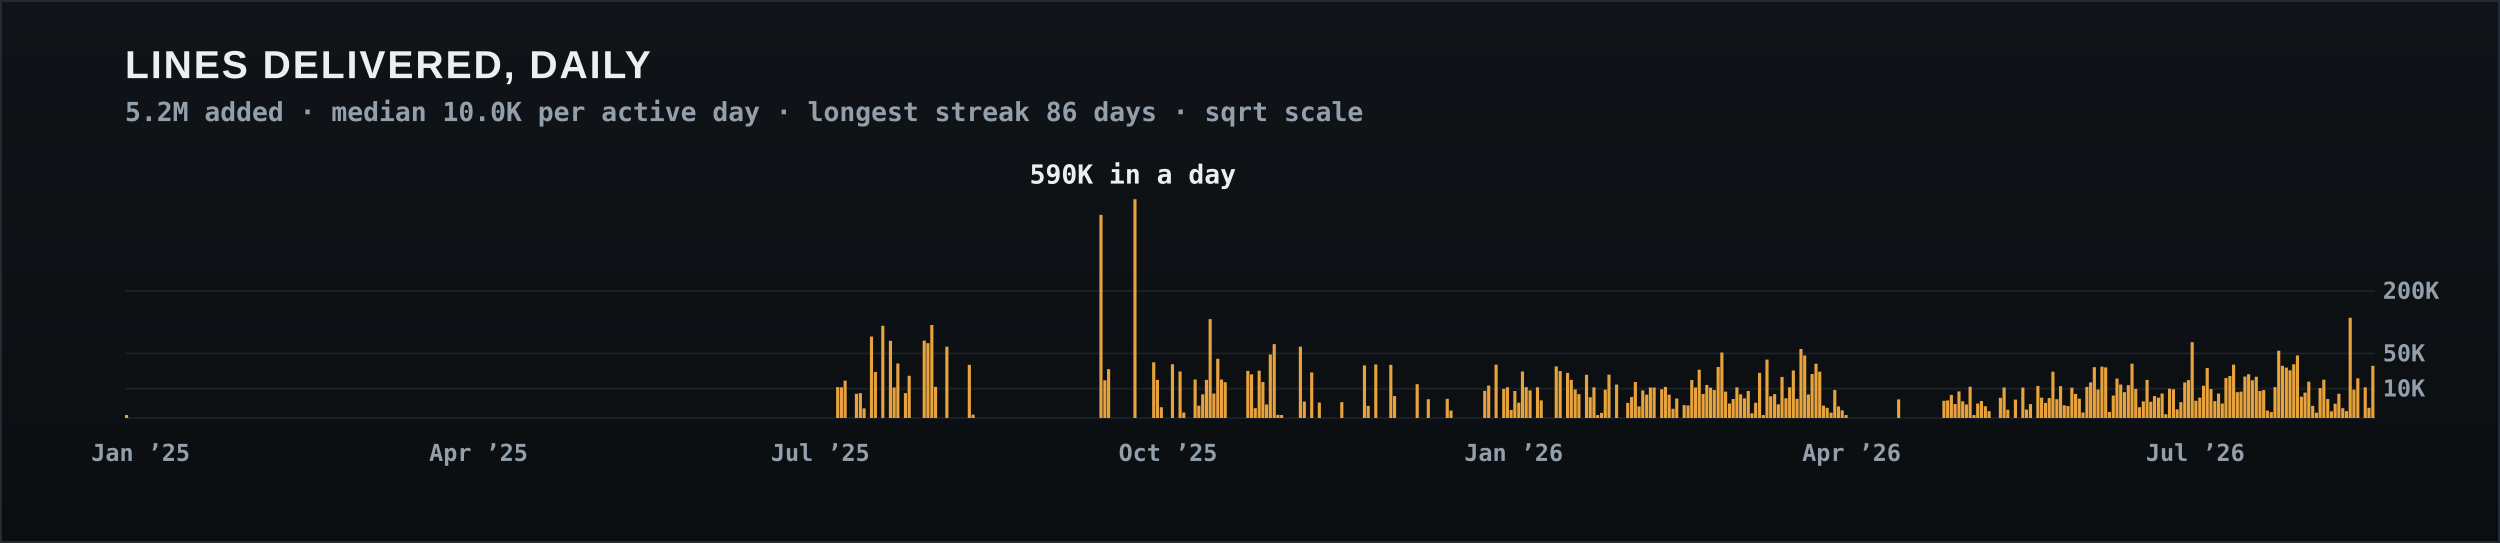
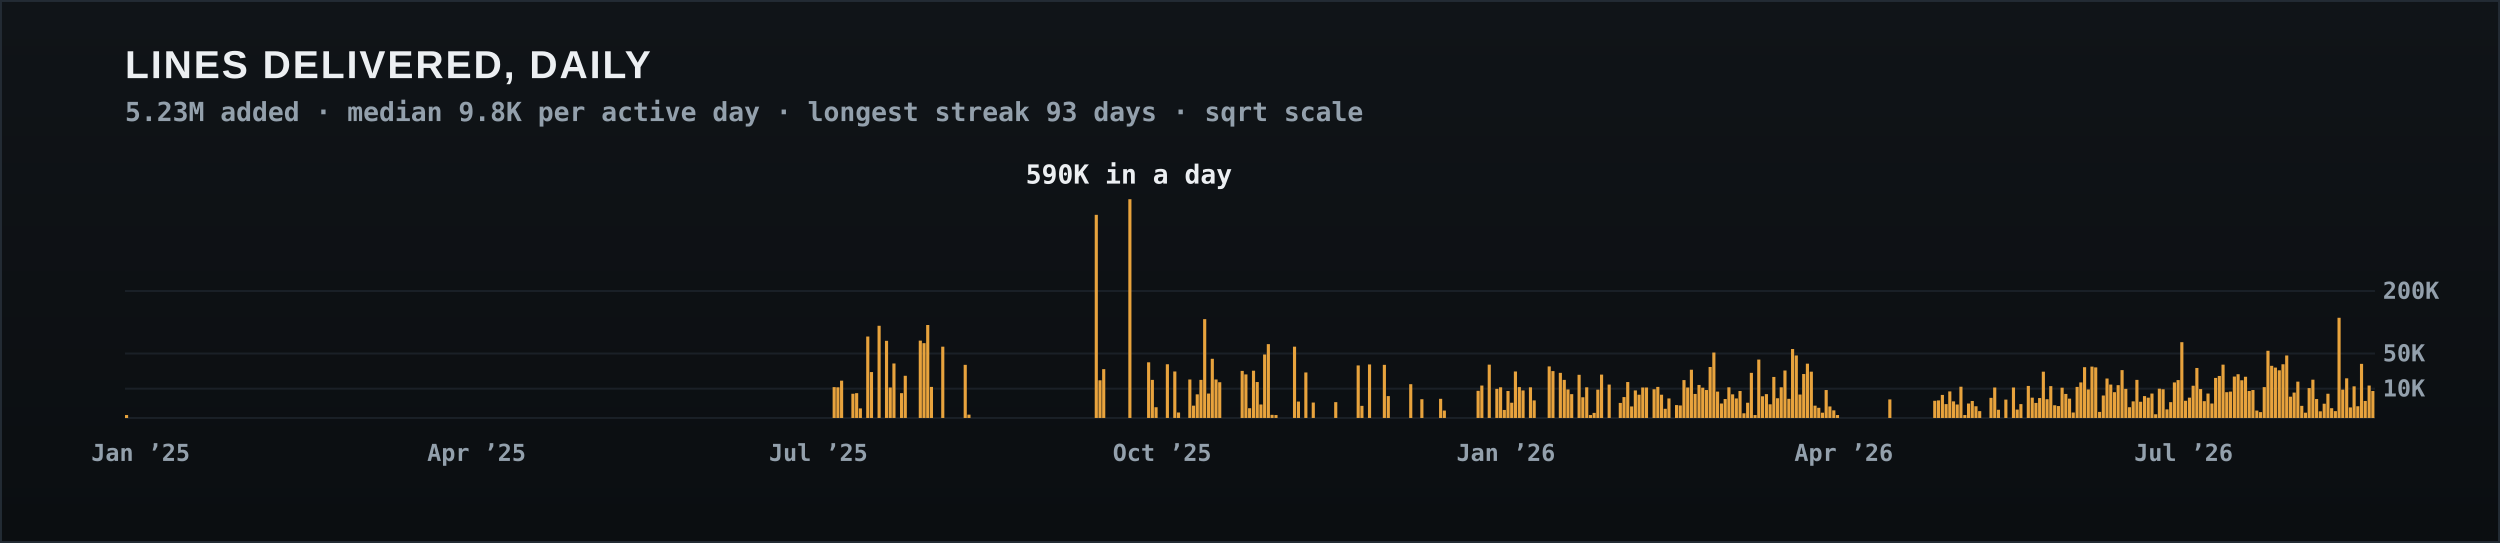
- <svg xmlns="http://www.w3.org/2000/svg" width="1280" height="278" viewBox="0 0 1280 278" role="img" aria-label="Lines of code delivered per day. 5.2 million lines added over 260 recorded active days, median 9,964 lines per active day, longest streak 86 consecutive days.">
+ <svg xmlns="http://www.w3.org/2000/svg" width="1280" height="278" viewBox="0 0 1280 278" role="img" aria-label="Lines of code delivered per day, December 2024 to August 2026: 5.23M lines added, median 9,844 per active day, longest streak 93 consecutive days">
  <defs>
    <linearGradient id="g" x1="0" y1="0" x2="0" y2="1">
      <stop offset="0" stop-color="#101418" />
      <stop offset="1" stop-color="#0b0e11" />
    </linearGradient>
  </defs>
  <rect width="1280" height="278" fill="url(#g)" />
  <rect x="0.5" y="0.5" width="1279" height="277" fill="none" stroke="#232b34" />
  <text x="64" y="40" font-family="Avenir Next, Helvetica Neue, Arial, sans-serif" font-size="20" font-weight="700" letter-spacing="1" fill="#eceff2">LINES DELIVERED, DAILY</text>
-   <text x="64" y="62" font-family="SF Mono, Menlo, Consolas, monospace" font-size="13.5" font-weight="600" fill="#93a0ac">5.2M added · median 10.0K per active day · longest streak 86 days · sqrt scale</text>
+   <text x="64" y="62" font-family="SF Mono, Menlo, Consolas, monospace" font-size="13.5" font-weight="600" fill="#93a0ac">5.23M added · median 9.8K per active day · longest streak 93 days · sqrt scale</text>
  <line x1="64" y1="199" x2="1216" y2="199" stroke="#1a2027" />
  <text x="1220" y="203" font-family="SF Mono, Menlo, Consolas, monospace" font-size="12" font-weight="600" fill="#93a0ac">10K</text>
  <line x1="64" y1="181" x2="1216" y2="181" stroke="#1a2027" />
  <text x="1220" y="185" font-family="SF Mono, Menlo, Consolas, monospace" font-size="12" font-weight="600" fill="#93a0ac">50K</text>
  <line x1="64" y1="149" x2="1216" y2="149" stroke="#1a2027" />
  <text x="1220" y="153" font-family="SF Mono, Menlo, Consolas, monospace" font-size="12" font-weight="600" fill="#93a0ac">200K</text>
  <line x1="64" y1="214" x2="1216" y2="214" stroke="#1a2027" />
  <rect x="64.0" y="212.5" width="1.6" height="1.5" fill="#e8a33d" />
-   <rect x="428.1" y="198.2" width="1.6" height="15.8" fill="#e8a33d" />
-   <rect x="430.0" y="198.3" width="1.6" height="15.7" fill="#e8a33d" />
-   <rect x="431.9" y="194.9" width="1.6" height="19.1" fill="#e8a33d" />
-   <rect x="437.7" y="201.6" width="1.6" height="12.4" fill="#e8a33d" />
-   <rect x="439.7" y="201.3" width="1.6" height="12.7" fill="#e8a33d" />
-   <rect x="441.6" y="209.1" width="1.6" height="4.9" fill="#e8a33d" />
-   <rect x="445.4" y="172.3" width="1.6" height="41.7" fill="#e8a33d" />
-   <rect x="447.4" y="190.5" width="1.6" height="23.5" fill="#e8a33d" />
-   <rect x="451.2" y="166.8" width="1.6" height="47.2" fill="#e8a33d" />
-   <rect x="455.1" y="174.5" width="1.6" height="39.5" fill="#e8a33d" />
-   <rect x="457.0" y="198.4" width="1.6" height="15.6" fill="#e8a33d" />
-   <rect x="458.9" y="186.1" width="1.6" height="27.9" fill="#e8a33d" />
-   <rect x="462.8" y="201.3" width="1.6" height="12.7" fill="#e8a33d" />
-   <rect x="464.7" y="192.4" width="1.6" height="21.6" fill="#e8a33d" />
-   <rect x="472.4" y="174.4" width="1.6" height="39.6" fill="#e8a33d" />
-   <rect x="474.3" y="175.7" width="1.6" height="38.3" fill="#e8a33d" />
-   <rect x="476.3" y="166.4" width="1.6" height="47.6" fill="#e8a33d" />
-   <rect x="478.2" y="198.1" width="1.6" height="15.9" fill="#e8a33d" />
-   <rect x="484.0" y="177.5" width="1.6" height="36.5" fill="#e8a33d" />
-   <rect x="495.5" y="186.8" width="1.6" height="27.2" fill="#e8a33d" />
-   <rect x="497.4" y="212.3" width="1.6" height="1.7" fill="#e8a33d" />
-   <rect x="562.9" y="110.0" width="1.6" height="104.0" fill="#e8a33d" />
-   <rect x="564.9" y="194.7" width="1.6" height="19.3" fill="#e8a33d" />
-   <rect x="566.8" y="189.0" width="1.6" height="25.0" fill="#e8a33d" />
-   <rect x="580.3" y="102.0" width="1.6" height="112.0" fill="#e8a33d" />
-   <rect x="589.9" y="185.5" width="1.6" height="28.5" fill="#e8a33d" />
-   <rect x="591.8" y="194.5" width="1.6" height="19.5" fill="#e8a33d" />
-   <rect x="593.8" y="208.5" width="1.6" height="5.5" fill="#e8a33d" />
-   <rect x="599.5" y="186.5" width="1.6" height="27.5" fill="#e8a33d" />
-   <rect x="603.4" y="190.2" width="1.6" height="23.8" fill="#e8a33d" />
-   <rect x="605.3" y="211.2" width="1.6" height="2.8" fill="#e8a33d" />
-   <rect x="611.1" y="194.3" width="1.6" height="19.7" fill="#e8a33d" />
-   <rect x="613.0" y="207.7" width="1.6" height="6.3" fill="#e8a33d" />
-   <rect x="615.0" y="201.9" width="1.6" height="12.1" fill="#e8a33d" />
-   <rect x="616.9" y="194.5" width="1.6" height="19.5" fill="#e8a33d" />
-   <rect x="618.8" y="163.4" width="1.6" height="50.6" fill="#e8a33d" />
-   <rect x="620.7" y="201.5" width="1.6" height="12.5" fill="#e8a33d" />
-   <rect x="622.7" y="183.7" width="1.6" height="30.3" fill="#e8a33d" />
-   <rect x="624.6" y="194.3" width="1.6" height="19.7" fill="#e8a33d" />
-   <rect x="626.5" y="195.7" width="1.6" height="18.3" fill="#e8a33d" />
-   <rect x="638.1" y="189.9" width="1.6" height="24.1" fill="#e8a33d" />
-   <rect x="640.0" y="191.7" width="1.6" height="22.3" fill="#e8a33d" />
-   <rect x="641.9" y="209.0" width="1.6" height="5.0" fill="#e8a33d" />
-   <rect x="643.9" y="189.8" width="1.6" height="24.2" fill="#e8a33d" />
-   <rect x="645.8" y="195.6" width="1.6" height="18.4" fill="#e8a33d" />
-   <rect x="647.7" y="207.1" width="1.6" height="6.9" fill="#e8a33d" />
-   <rect x="649.6" y="181.5" width="1.6" height="32.5" fill="#e8a33d" />
-   <rect x="651.6" y="176.2" width="1.6" height="37.8" fill="#e8a33d" />
-   <rect x="653.5" y="212.4" width="1.6" height="1.6" fill="#e8a33d" />
-   <rect x="655.4" y="212.5" width="1.6" height="1.5" fill="#e8a33d" />
-   <rect x="665.0" y="177.5" width="1.6" height="36.5" fill="#e8a33d" />
-   <rect x="667.0" y="205.6" width="1.6" height="8.4" fill="#e8a33d" />
-   <rect x="670.8" y="190.7" width="1.6" height="23.3" fill="#e8a33d" />
-   <rect x="674.7" y="206.1" width="1.6" height="7.9" fill="#e8a33d" />
-   <rect x="686.2" y="205.9" width="1.6" height="8.1" fill="#e8a33d" />
-   <rect x="697.8" y="187.1" width="1.6" height="26.9" fill="#e8a33d" />
-   <rect x="699.7" y="207.8" width="1.6" height="6.2" fill="#e8a33d" />
-   <rect x="703.6" y="186.6" width="1.6" height="27.4" fill="#e8a33d" />
-   <rect x="711.3" y="186.8" width="1.6" height="27.2" fill="#e8a33d" />
-   <rect x="713.2" y="202.8" width="1.6" height="11.2" fill="#e8a33d" />
-   <rect x="724.8" y="196.7" width="1.6" height="17.3" fill="#e8a33d" />
-   <rect x="730.5" y="204.4" width="1.6" height="9.6" fill="#e8a33d" />
-   <rect x="740.2" y="204.2" width="1.6" height="9.8" fill="#e8a33d" />
-   <rect x="742.1" y="210.2" width="1.6" height="3.8" fill="#e8a33d" />
-   <rect x="759.4" y="200.1" width="1.6" height="13.9" fill="#e8a33d" />
-   <rect x="761.4" y="197.4" width="1.6" height="16.6" fill="#e8a33d" />
-   <rect x="765.2" y="186.7" width="1.6" height="27.3" fill="#e8a33d" />
-   <rect x="769.1" y="199.1" width="1.6" height="14.9" fill="#e8a33d" />
-   <rect x="771.0" y="198.3" width="1.6" height="15.7" fill="#e8a33d" />
-   <rect x="772.9" y="209.9" width="1.6" height="4.1" fill="#e8a33d" />
-   <rect x="774.8" y="200.2" width="1.6" height="13.8" fill="#e8a33d" />
-   <rect x="776.8" y="206.2" width="1.6" height="7.8" fill="#e8a33d" />
-   <rect x="778.7" y="190.2" width="1.6" height="23.8" fill="#e8a33d" />
-   <rect x="780.6" y="198.2" width="1.6" height="15.8" fill="#e8a33d" />
-   <rect x="782.6" y="199.9" width="1.6" height="14.1" fill="#e8a33d" />
-   <rect x="786.4" y="198.3" width="1.6" height="15.7" fill="#e8a33d" />
-   <rect x="788.3" y="205.0" width="1.6" height="9.0" fill="#e8a33d" />
-   <rect x="796.0" y="187.6" width="1.6" height="26.4" fill="#e8a33d" />
-   <rect x="798.0" y="190.0" width="1.6" height="24.0" fill="#e8a33d" />
-   <rect x="801.8" y="190.9" width="1.6" height="23.1" fill="#e8a33d" />
-   <rect x="803.7" y="194.5" width="1.6" height="19.5" fill="#e8a33d" />
-   <rect x="805.7" y="199.4" width="1.6" height="14.6" fill="#e8a33d" />
-   <rect x="807.6" y="201.8" width="1.6" height="12.2" fill="#e8a33d" />
-   <rect x="811.5" y="191.9" width="1.6" height="22.1" fill="#e8a33d" />
-   <rect x="813.4" y="203.4" width="1.6" height="10.6" fill="#e8a33d" />
-   <rect x="815.3" y="198.3" width="1.6" height="15.7" fill="#e8a33d" />
-   <rect x="817.2" y="212.5" width="1.6" height="1.5" fill="#e8a33d" />
-   <rect x="819.2" y="211.4" width="1.6" height="2.6" fill="#e8a33d" />
-   <rect x="821.1" y="199.5" width="1.6" height="14.5" fill="#e8a33d" />
-   <rect x="823.0" y="191.8" width="1.6" height="22.2" fill="#e8a33d" />
-   <rect x="826.9" y="196.9" width="1.6" height="17.1" fill="#e8a33d" />
-   <rect x="832.6" y="206.3" width="1.6" height="7.7" fill="#e8a33d" />
-   <rect x="834.6" y="203.3" width="1.6" height="10.7" fill="#e8a33d" />
-   <rect x="836.5" y="195.6" width="1.6" height="18.4" fill="#e8a33d" />
-   <rect x="838.4" y="208.1" width="1.6" height="5.9" fill="#e8a33d" />
-   <rect x="840.3" y="199.9" width="1.6" height="14.1" fill="#e8a33d" />
-   <rect x="842.3" y="202.1" width="1.6" height="11.9" fill="#e8a33d" />
-   <rect x="844.2" y="198.4" width="1.6" height="15.6" fill="#e8a33d" />
-   <rect x="846.1" y="198.4" width="1.6" height="15.6" fill="#e8a33d" />
-   <rect x="850.0" y="199.3" width="1.6" height="14.7" fill="#e8a33d" />
-   <rect x="851.9" y="198.1" width="1.6" height="15.9" fill="#e8a33d" />
-   <rect x="853.8" y="202.1" width="1.6" height="11.9" fill="#e8a33d" />
-   <rect x="855.8" y="209.3" width="1.6" height="4.7" fill="#e8a33d" />
-   <rect x="857.7" y="204.0" width="1.6" height="10.0" fill="#e8a33d" />
-   <rect x="861.5" y="207.4" width="1.6" height="6.6" fill="#e8a33d" />
-   <rect x="863.5" y="207.6" width="1.6" height="6.4" fill="#e8a33d" />
-   <rect x="865.4" y="194.6" width="1.6" height="19.4" fill="#e8a33d" />
-   <rect x="867.3" y="198.4" width="1.6" height="15.6" fill="#e8a33d" />
-   <rect x="869.2" y="189.3" width="1.6" height="24.7" fill="#e8a33d" />
-   <rect x="871.2" y="201.7" width="1.6" height="12.3" fill="#e8a33d" />
-   <rect x="873.1" y="197.1" width="1.6" height="16.9" fill="#e8a33d" />
-   <rect x="875.0" y="198.5" width="1.6" height="15.5" fill="#e8a33d" />
-   <rect x="876.9" y="199.7" width="1.6" height="14.3" fill="#e8a33d" />
-   <rect x="878.9" y="187.9" width="1.6" height="26.1" fill="#e8a33d" />
-   <rect x="880.8" y="180.5" width="1.6" height="33.5" fill="#e8a33d" />
-   <rect x="882.7" y="200.5" width="1.6" height="13.5" fill="#e8a33d" />
-   <rect x="884.7" y="206.6" width="1.6" height="7.4" fill="#e8a33d" />
-   <rect x="886.6" y="204.3" width="1.6" height="9.7" fill="#e8a33d" />
-   <rect x="888.5" y="198.3" width="1.6" height="15.7" fill="#e8a33d" />
-   <rect x="890.4" y="201.9" width="1.6" height="12.1" fill="#e8a33d" />
-   <rect x="892.4" y="204.0" width="1.6" height="10.0" fill="#e8a33d" />
-   <rect x="894.3" y="200.2" width="1.6" height="13.8" fill="#e8a33d" />
-   <rect x="896.2" y="211.6" width="1.6" height="2.4" fill="#e8a33d" />
-   <rect x="898.1" y="206.2" width="1.6" height="7.8" fill="#e8a33d" />
-   <rect x="900.1" y="190.9" width="1.6" height="23.1" fill="#e8a33d" />
-   <rect x="902.0" y="212.5" width="1.6" height="1.5" fill="#e8a33d" />
-   <rect x="903.9" y="184.1" width="1.6" height="29.9" fill="#e8a33d" />
-   <rect x="905.8" y="202.9" width="1.6" height="11.1" fill="#e8a33d" />
-   <rect x="907.8" y="201.8" width="1.6" height="12.2" fill="#e8a33d" />
-   <rect x="909.7" y="207.0" width="1.6" height="7.0" fill="#e8a33d" />
-   <rect x="911.6" y="193.0" width="1.6" height="21.0" fill="#e8a33d" />
-   <rect x="913.6" y="203.9" width="1.6" height="10.1" fill="#e8a33d" />
-   <rect x="915.5" y="198.3" width="1.6" height="15.7" fill="#e8a33d" />
-   <rect x="917.4" y="189.7" width="1.6" height="24.3" fill="#e8a33d" />
-   <rect x="919.3" y="204.2" width="1.6" height="9.8" fill="#e8a33d" />
-   <rect x="921.3" y="178.7" width="1.6" height="35.3" fill="#e8a33d" />
-   <rect x="923.2" y="182.0" width="1.6" height="32.0" fill="#e8a33d" />
-   <rect x="925.1" y="202.0" width="1.6" height="12.0" fill="#e8a33d" />
-   <rect x="927.0" y="191.5" width="1.6" height="22.5" fill="#e8a33d" />
-   <rect x="929.0" y="186.2" width="1.6" height="27.8" fill="#e8a33d" />
-   <rect x="930.9" y="190.3" width="1.6" height="23.7" fill="#e8a33d" />
-   <rect x="932.8" y="207.7" width="1.6" height="6.3" fill="#e8a33d" />
-   <rect x="934.7" y="208.8" width="1.6" height="5.2" fill="#e8a33d" />
-   <rect x="936.7" y="211.3" width="1.6" height="2.7" fill="#e8a33d" />
-   <rect x="938.6" y="199.7" width="1.6" height="14.3" fill="#e8a33d" />
-   <rect x="940.5" y="208.1" width="1.6" height="5.9" fill="#e8a33d" />
-   <rect x="942.4" y="210.1" width="1.6" height="3.9" fill="#e8a33d" />
-   <rect x="944.4" y="212.5" width="1.6" height="1.5" fill="#e8a33d" />
-   <rect x="971.3" y="204.5" width="1.6" height="9.5" fill="#e8a33d" />
-   <rect x="994.5" y="205.2" width="1.6" height="8.8" fill="#e8a33d" />
-   <rect x="996.4" y="205.0" width="1.6" height="9.0" fill="#e8a33d" />
-   <rect x="998.3" y="202.2" width="1.6" height="11.8" fill="#e8a33d" />
-   <rect x="1000.2" y="206.9" width="1.6" height="7.1" fill="#e8a33d" />
-   <rect x="1002.2" y="200.4" width="1.6" height="13.6" fill="#e8a33d" />
-   <rect x="1004.1" y="205.5" width="1.6" height="8.5" fill="#e8a33d" />
-   <rect x="1006.0" y="207.1" width="1.6" height="6.9" fill="#e8a33d" />
-   <rect x="1007.9" y="198.0" width="1.6" height="16.0" fill="#e8a33d" />
-   <rect x="1009.9" y="212.5" width="1.6" height="1.5" fill="#e8a33d" />
-   <rect x="1011.8" y="206.6" width="1.6" height="7.4" fill="#e8a33d" />
-   <rect x="1013.7" y="205.3" width="1.6" height="8.7" fill="#e8a33d" />
-   <rect x="1015.7" y="208.0" width="1.6" height="6.0" fill="#e8a33d" />
-   <rect x="1017.6" y="210.5" width="1.6" height="3.5" fill="#e8a33d" />
-   <rect x="1023.4" y="203.7" width="1.6" height="10.3" fill="#e8a33d" />
-   <rect x="1025.3" y="198.4" width="1.6" height="15.6" fill="#e8a33d" />
-   <rect x="1027.2" y="209.8" width="1.6" height="4.2" fill="#e8a33d" />
-   <rect x="1031.1" y="204.6" width="1.6" height="9.4" fill="#e8a33d" />
-   <rect x="1034.9" y="198.4" width="1.6" height="15.6" fill="#e8a33d" />
-   <rect x="1036.8" y="209.7" width="1.6" height="4.3" fill="#e8a33d" />
-   <rect x="1038.8" y="206.9" width="1.6" height="7.1" fill="#e8a33d" />
-   <rect x="1042.6" y="197.6" width="1.6" height="16.4" fill="#e8a33d" />
-   <rect x="1044.5" y="203.6" width="1.6" height="10.4" fill="#e8a33d" />
-   <rect x="1046.5" y="206.3" width="1.6" height="7.7" fill="#e8a33d" />
-   <rect x="1048.4" y="203.8" width="1.6" height="10.2" fill="#e8a33d" />
-   <rect x="1050.3" y="190.3" width="1.6" height="23.7" fill="#e8a33d" />
-   <rect x="1052.3" y="204.4" width="1.6" height="9.6" fill="#e8a33d" />
-   <rect x="1054.2" y="197.7" width="1.6" height="16.3" fill="#e8a33d" />
-   <rect x="1056.1" y="207.5" width="1.6" height="6.5" fill="#e8a33d" />
-   <rect x="1058.0" y="207.9" width="1.6" height="6.1" fill="#e8a33d" />
-   <rect x="1060.0" y="198.5" width="1.6" height="15.5" fill="#e8a33d" />
-   <rect x="1061.9" y="201.7" width="1.6" height="12.3" fill="#e8a33d" />
-   <rect x="1063.8" y="204.1" width="1.6" height="9.9" fill="#e8a33d" />
-   <rect x="1065.7" y="211.2" width="1.6" height="2.8" fill="#e8a33d" />
-   <rect x="1067.7" y="198.1" width="1.6" height="15.9" fill="#e8a33d" />
-   <rect x="1069.6" y="195.8" width="1.6" height="18.2" fill="#e8a33d" />
-   <rect x="1071.5" y="188.0" width="1.6" height="26.0" fill="#e8a33d" />
-   <rect x="1073.4" y="199.4" width="1.6" height="14.6" fill="#e8a33d" />
-   <rect x="1075.4" y="187.7" width="1.6" height="26.3" fill="#e8a33d" />
-   <rect x="1077.3" y="188.1" width="1.6" height="25.9" fill="#e8a33d" />
-   <rect x="1079.2" y="210.9" width="1.6" height="3.1" fill="#e8a33d" />
-   <rect x="1081.2" y="202.5" width="1.6" height="11.5" fill="#e8a33d" />
-   <rect x="1083.1" y="193.8" width="1.6" height="20.2" fill="#e8a33d" />
-   <rect x="1085.0" y="196.9" width="1.6" height="17.1" fill="#e8a33d" />
-   <rect x="1086.9" y="200.8" width="1.6" height="13.2" fill="#e8a33d" />
-   <rect x="1088.9" y="197.2" width="1.6" height="16.8" fill="#e8a33d" />
-   <rect x="1090.8" y="186.2" width="1.6" height="27.8" fill="#e8a33d" />
-   <rect x="1092.7" y="199.1" width="1.6" height="14.9" fill="#e8a33d" />
-   <rect x="1094.6" y="208.5" width="1.6" height="5.5" fill="#e8a33d" />
-   <rect x="1096.6" y="205.5" width="1.6" height="8.5" fill="#e8a33d" />
-   <rect x="1098.5" y="194.5" width="1.6" height="19.5" fill="#e8a33d" />
-   <rect x="1100.4" y="205.7" width="1.6" height="8.3" fill="#e8a33d" />
-   <rect x="1102.3" y="202.8" width="1.6" height="11.2" fill="#e8a33d" />
-   <rect x="1104.3" y="203.6" width="1.6" height="10.4" fill="#e8a33d" />
-   <rect x="1106.2" y="201.5" width="1.6" height="12.5" fill="#e8a33d" />
-   <rect x="1108.1" y="212.1" width="1.6" height="1.9" fill="#e8a33d" />
-   <rect x="1110.0" y="199.0" width="1.6" height="15.0" fill="#e8a33d" />
-   <rect x="1112.0" y="199.3" width="1.6" height="14.7" fill="#e8a33d" />
-   <rect x="1113.9" y="209.6" width="1.6" height="4.4" fill="#e8a33d" />
-   <rect x="1115.8" y="205.9" width="1.6" height="8.1" fill="#e8a33d" />
-   <rect x="1117.8" y="195.8" width="1.6" height="18.2" fill="#e8a33d" />
-   <rect x="1119.7" y="194.6" width="1.6" height="19.4" fill="#e8a33d" />
-   <rect x="1121.6" y="175.2" width="1.6" height="38.8" fill="#e8a33d" />
-   <rect x="1123.5" y="205.2" width="1.6" height="8.8" fill="#e8a33d" />
-   <rect x="1125.5" y="203.6" width="1.6" height="10.4" fill="#e8a33d" />
-   <rect x="1127.4" y="197.5" width="1.6" height="16.5" fill="#e8a33d" />
-   <rect x="1129.3" y="188.4" width="1.6" height="25.6" fill="#e8a33d" />
-   <rect x="1131.2" y="199.2" width="1.6" height="14.8" fill="#e8a33d" />
-   <rect x="1133.2" y="205.4" width="1.6" height="8.6" fill="#e8a33d" />
-   <rect x="1135.1" y="201.5" width="1.6" height="12.5" fill="#e8a33d" />
-   <rect x="1137.0" y="206.6" width="1.6" height="7.4" fill="#e8a33d" />
-   <rect x="1138.9" y="193.5" width="1.6" height="20.5" fill="#e8a33d" />
-   <rect x="1140.9" y="192.5" width="1.6" height="21.5" fill="#e8a33d" />
-   <rect x="1142.8" y="186.7" width="1.6" height="27.3" fill="#e8a33d" />
-   <rect x="1144.7" y="200.8" width="1.6" height="13.2" fill="#e8a33d" />
-   <rect x="1146.6" y="200.5" width="1.6" height="13.5" fill="#e8a33d" />
-   <rect x="1148.6" y="192.8" width="1.6" height="21.2" fill="#e8a33d" />
-   <rect x="1150.5" y="191.6" width="1.6" height="22.4" fill="#e8a33d" />
-   <rect x="1152.4" y="194.7" width="1.6" height="19.3" fill="#e8a33d" />
-   <rect x="1154.4" y="192.9" width="1.6" height="21.1" fill="#e8a33d" />
-   <rect x="1156.3" y="200.2" width="1.6" height="13.8" fill="#e8a33d" />
-   <rect x="1158.2" y="199.7" width="1.6" height="14.3" fill="#e8a33d" />
-   <rect x="1160.1" y="210.2" width="1.6" height="3.8" fill="#e8a33d" />
-   <rect x="1162.1" y="211.0" width="1.6" height="3.0" fill="#e8a33d" />
-   <rect x="1164.0" y="198.2" width="1.6" height="15.8" fill="#e8a33d" />
-   <rect x="1165.9" y="179.6" width="1.6" height="34.4" fill="#e8a33d" />
-   <rect x="1167.8" y="187.3" width="1.6" height="26.7" fill="#e8a33d" />
-   <rect x="1169.8" y="188.2" width="1.6" height="25.8" fill="#e8a33d" />
-   <rect x="1171.7" y="189.6" width="1.6" height="24.4" fill="#e8a33d" />
-   <rect x="1173.6" y="186.5" width="1.6" height="27.5" fill="#e8a33d" />
-   <rect x="1175.5" y="182.0" width="1.6" height="32.0" fill="#e8a33d" />
-   <rect x="1177.5" y="203.1" width="1.6" height="10.9" fill="#e8a33d" />
-   <rect x="1179.4" y="201.0" width="1.6" height="13.0" fill="#e8a33d" />
-   <rect x="1181.3" y="195.4" width="1.6" height="18.6" fill="#e8a33d" />
-   <rect x="1183.3" y="207.8" width="1.6" height="6.2" fill="#e8a33d" />
-   <rect x="1185.2" y="211.3" width="1.6" height="2.7" fill="#e8a33d" />
-   <rect x="1187.1" y="198.7" width="1.6" height="15.3" fill="#e8a33d" />
-   <rect x="1189.0" y="194.4" width="1.6" height="19.6" fill="#e8a33d" />
-   <rect x="1191.0" y="204.3" width="1.6" height="9.7" fill="#e8a33d" />
-   <rect x="1192.9" y="210.6" width="1.6" height="3.4" fill="#e8a33d" />
-   <rect x="1194.8" y="206.7" width="1.6" height="7.3" fill="#e8a33d" />
-   <rect x="1196.7" y="201.6" width="1.6" height="12.4" fill="#e8a33d" />
-   <rect x="1198.7" y="209.0" width="1.6" height="5.0" fill="#e8a33d" />
-   <rect x="1200.6" y="210.5" width="1.6" height="3.5" fill="#e8a33d" />
-   <rect x="1202.5" y="162.7" width="1.6" height="51.3" fill="#e8a33d" />
-   <rect x="1204.4" y="199.5" width="1.6" height="14.5" fill="#e8a33d" />
-   <rect x="1206.4" y="193.7" width="1.6" height="20.3" fill="#e8a33d" />
-   <rect x="1210.2" y="198.3" width="1.6" height="15.7" fill="#e8a33d" />
-   <rect x="1212.1" y="208.8" width="1.6" height="5.2" fill="#e8a33d" />
-   <rect x="1214.1" y="187.3" width="1.6" height="26.7" fill="#e8a33d" />
-   <text x="580" y="94" font-family="SF Mono, Menlo, Consolas, monospace" font-size="13.5" font-weight="700" fill="#eceff2" text-anchor="middle">590K in a day</text>
+   <rect x="426.3" y="198.2" width="1.6" height="15.8" fill="#e8a33d" />
+   <rect x="428.2" y="198.3" width="1.6" height="15.7" fill="#e8a33d" />
+   <rect x="430.1" y="194.9" width="1.6" height="19.1" fill="#e8a33d" />
+   <rect x="435.9" y="201.6" width="1.6" height="12.4" fill="#e8a33d" />
+   <rect x="437.8" y="201.3" width="1.6" height="12.7" fill="#e8a33d" />
+   <rect x="439.7" y="209.1" width="1.6" height="4.9" fill="#e8a33d" />
+   <rect x="443.5" y="172.3" width="1.6" height="41.7" fill="#e8a33d" />
+   <rect x="445.4" y="190.5" width="1.6" height="23.5" fill="#e8a33d" />
+   <rect x="449.3" y="166.8" width="1.6" height="47.2" fill="#e8a33d" />
+   <rect x="453.1" y="174.5" width="1.6" height="39.5" fill="#e8a33d" />
+   <rect x="455.0" y="198.4" width="1.6" height="15.6" fill="#e8a33d" />
+   <rect x="456.9" y="186.1" width="1.6" height="27.9" fill="#e8a33d" />
+   <rect x="460.8" y="201.3" width="1.6" height="12.7" fill="#e8a33d" />
+   <rect x="462.7" y="192.4" width="1.6" height="21.6" fill="#e8a33d" />
+   <rect x="470.4" y="174.4" width="1.6" height="39.6" fill="#e8a33d" />
+   <rect x="472.3" y="175.7" width="1.6" height="38.3" fill="#e8a33d" />
+   <rect x="474.2" y="166.4" width="1.6" height="47.6" fill="#e8a33d" />
+   <rect x="476.1" y="198.1" width="1.6" height="15.9" fill="#e8a33d" />
+   <rect x="481.9" y="177.5" width="1.6" height="36.5" fill="#e8a33d" />
+   <rect x="493.4" y="186.8" width="1.6" height="27.2" fill="#e8a33d" />
+   <rect x="495.3" y="212.3" width="1.6" height="1.7" fill="#e8a33d" />
+   <rect x="560.5" y="110.0" width="1.6" height="104.0" fill="#e8a33d" />
+   <rect x="562.4" y="194.7" width="1.6" height="19.3" fill="#e8a33d" />
+   <rect x="564.3" y="189.0" width="1.6" height="25.0" fill="#e8a33d" />
+   <rect x="577.7" y="102.0" width="1.6" height="112.0" fill="#e8a33d" />
+   <rect x="587.3" y="185.5" width="1.6" height="28.5" fill="#e8a33d" />
+   <rect x="589.2" y="194.5" width="1.6" height="19.5" fill="#e8a33d" />
+   <rect x="591.1" y="208.5" width="1.6" height="5.5" fill="#e8a33d" />
+   <rect x="596.9" y="186.5" width="1.6" height="27.5" fill="#e8a33d" />
+   <rect x="600.7" y="190.2" width="1.6" height="23.8" fill="#e8a33d" />
+   <rect x="602.6" y="211.2" width="1.6" height="2.8" fill="#e8a33d" />
+   <rect x="608.4" y="194.3" width="1.6" height="19.7" fill="#e8a33d" />
+   <rect x="610.3" y="207.7" width="1.6" height="6.3" fill="#e8a33d" />
+   <rect x="612.2" y="201.9" width="1.6" height="12.1" fill="#e8a33d" />
+   <rect x="614.1" y="194.5" width="1.6" height="19.5" fill="#e8a33d" />
+   <rect x="616.0" y="163.4" width="1.6" height="50.6" fill="#e8a33d" />
+   <rect x="618.0" y="201.5" width="1.6" height="12.5" fill="#e8a33d" />
+   <rect x="619.9" y="183.7" width="1.6" height="30.3" fill="#e8a33d" />
+   <rect x="621.8" y="194.3" width="1.6" height="19.7" fill="#e8a33d" />
+   <rect x="623.7" y="195.7" width="1.6" height="18.3" fill="#e8a33d" />
+   <rect x="635.2" y="189.9" width="1.6" height="24.1" fill="#e8a33d" />
+   <rect x="637.1" y="191.7" width="1.6" height="22.3" fill="#e8a33d" />
+   <rect x="639.0" y="209.0" width="1.6" height="5.0" fill="#e8a33d" />
+   <rect x="641.0" y="189.8" width="1.6" height="24.2" fill="#e8a33d" />
+   <rect x="642.9" y="195.6" width="1.6" height="18.4" fill="#e8a33d" />
+   <rect x="644.8" y="207.1" width="1.6" height="6.9" fill="#e8a33d" />
+   <rect x="646.7" y="181.5" width="1.6" height="32.5" fill="#e8a33d" />
+   <rect x="648.6" y="176.2" width="1.6" height="37.8" fill="#e8a33d" />
+   <rect x="650.5" y="212.4" width="1.6" height="1.6" fill="#e8a33d" />
+   <rect x="652.5" y="212.5" width="1.6" height="1.5" fill="#e8a33d" />
+   <rect x="662.0" y="177.5" width="1.6" height="36.5" fill="#e8a33d" />
+   <rect x="664.0" y="205.6" width="1.6" height="8.4" fill="#e8a33d" />
+   <rect x="667.8" y="190.7" width="1.6" height="23.3" fill="#e8a33d" />
+   <rect x="671.6" y="206.1" width="1.6" height="7.9" fill="#e8a33d" />
+   <rect x="683.1" y="205.9" width="1.6" height="8.1" fill="#e8a33d" />
+   <rect x="694.6" y="187.1" width="1.6" height="26.9" fill="#e8a33d" />
+   <rect x="696.5" y="207.8" width="1.6" height="6.2" fill="#e8a33d" />
+   <rect x="700.4" y="186.6" width="1.6" height="27.4" fill="#e8a33d" />
+   <rect x="708.0" y="186.8" width="1.6" height="27.2" fill="#e8a33d" />
+   <rect x="710.0" y="202.8" width="1.6" height="11.2" fill="#e8a33d" />
+   <rect x="721.5" y="196.7" width="1.6" height="17.3" fill="#e8a33d" />
+   <rect x="727.2" y="204.4" width="1.6" height="9.6" fill="#e8a33d" />
+   <rect x="736.8" y="204.2" width="1.6" height="9.8" fill="#e8a33d" />
+   <rect x="738.7" y="210.2" width="1.6" height="3.8" fill="#e8a33d" />
+   <rect x="756.0" y="200.1" width="1.6" height="13.9" fill="#e8a33d" />
+   <rect x="757.9" y="197.4" width="1.6" height="16.6" fill="#e8a33d" />
+   <rect x="761.7" y="186.7" width="1.6" height="27.3" fill="#e8a33d" />
+   <rect x="765.6" y="199.1" width="1.6" height="14.9" fill="#e8a33d" />
+   <rect x="767.5" y="198.3" width="1.6" height="15.7" fill="#e8a33d" />
+   <rect x="769.4" y="209.9" width="1.6" height="4.1" fill="#e8a33d" />
+   <rect x="771.3" y="200.2" width="1.6" height="13.8" fill="#e8a33d" />
+   <rect x="773.2" y="206.2" width="1.6" height="7.8" fill="#e8a33d" />
+   <rect x="775.1" y="190.2" width="1.6" height="23.8" fill="#e8a33d" />
+   <rect x="777.1" y="198.2" width="1.6" height="15.8" fill="#e8a33d" />
+   <rect x="779.0" y="199.9" width="1.6" height="14.1" fill="#e8a33d" />
+   <rect x="782.8" y="198.3" width="1.6" height="15.7" fill="#e8a33d" />
+   <rect x="784.7" y="205.0" width="1.6" height="9.0" fill="#e8a33d" />
+   <rect x="792.4" y="187.6" width="1.6" height="26.4" fill="#e8a33d" />
+   <rect x="794.3" y="190.0" width="1.6" height="24.0" fill="#e8a33d" />
+   <rect x="798.1" y="190.9" width="1.6" height="23.1" fill="#e8a33d" />
+   <rect x="800.1" y="194.5" width="1.6" height="19.5" fill="#e8a33d" />
+   <rect x="802.0" y="199.4" width="1.6" height="14.6" fill="#e8a33d" />
+   <rect x="803.9" y="201.8" width="1.6" height="12.2" fill="#e8a33d" />
+   <rect x="807.7" y="191.9" width="1.6" height="22.1" fill="#e8a33d" />
+   <rect x="809.6" y="203.4" width="1.6" height="10.6" fill="#e8a33d" />
+   <rect x="811.6" y="198.3" width="1.6" height="15.7" fill="#e8a33d" />
+   <rect x="813.5" y="212.5" width="1.6" height="1.5" fill="#e8a33d" />
+   <rect x="815.4" y="211.4" width="1.6" height="2.6" fill="#e8a33d" />
+   <rect x="817.3" y="199.5" width="1.6" height="14.5" fill="#e8a33d" />
+   <rect x="819.2" y="191.8" width="1.6" height="22.2" fill="#e8a33d" />
+   <rect x="823.1" y="196.9" width="1.6" height="17.1" fill="#e8a33d" />
+   <rect x="828.8" y="206.3" width="1.6" height="7.7" fill="#e8a33d" />
+   <rect x="830.7" y="203.3" width="1.6" height="10.7" fill="#e8a33d" />
+   <rect x="832.6" y="195.6" width="1.6" height="18.4" fill="#e8a33d" />
+   <rect x="834.6" y="208.1" width="1.6" height="5.9" fill="#e8a33d" />
+   <rect x="836.5" y="199.9" width="1.6" height="14.1" fill="#e8a33d" />
+   <rect x="838.4" y="202.1" width="1.6" height="11.9" fill="#e8a33d" />
+   <rect x="840.3" y="198.4" width="1.6" height="15.6" fill="#e8a33d" />
+   <rect x="842.2" y="198.4" width="1.6" height="15.6" fill="#e8a33d" />
+   <rect x="846.1" y="199.3" width="1.6" height="14.7" fill="#e8a33d" />
+   <rect x="848.0" y="198.1" width="1.6" height="15.9" fill="#e8a33d" />
+   <rect x="849.9" y="202.1" width="1.6" height="11.9" fill="#e8a33d" />
+   <rect x="851.8" y="209.3" width="1.6" height="4.7" fill="#e8a33d" />
+   <rect x="853.7" y="204.0" width="1.6" height="10.0" fill="#e8a33d" />
+   <rect x="857.6" y="207.4" width="1.6" height="6.6" fill="#e8a33d" />
+   <rect x="859.5" y="207.6" width="1.6" height="6.4" fill="#e8a33d" />
+   <rect x="861.4" y="194.6" width="1.6" height="19.4" fill="#e8a33d" />
+   <rect x="863.3" y="198.4" width="1.6" height="15.6" fill="#e8a33d" />
+   <rect x="865.2" y="189.3" width="1.6" height="24.7" fill="#e8a33d" />
+   <rect x="867.1" y="201.7" width="1.6" height="12.3" fill="#e8a33d" />
+   <rect x="869.1" y="197.1" width="1.6" height="16.9" fill="#e8a33d" />
+   <rect x="871.0" y="198.5" width="1.6" height="15.5" fill="#e8a33d" />
+   <rect x="872.9" y="199.7" width="1.6" height="14.3" fill="#e8a33d" />
+   <rect x="874.8" y="187.9" width="1.6" height="26.1" fill="#e8a33d" />
+   <rect x="876.7" y="180.5" width="1.6" height="33.5" fill="#e8a33d" />
+   <rect x="878.6" y="200.5" width="1.6" height="13.5" fill="#e8a33d" />
+   <rect x="880.6" y="206.6" width="1.6" height="7.4" fill="#e8a33d" />
+   <rect x="882.5" y="204.3" width="1.6" height="9.7" fill="#e8a33d" />
+   <rect x="884.4" y="198.3" width="1.6" height="15.7" fill="#e8a33d" />
+   <rect x="886.3" y="201.9" width="1.6" height="12.1" fill="#e8a33d" />
+   <rect x="888.2" y="204.0" width="1.6" height="10.0" fill="#e8a33d" />
+   <rect x="890.1" y="200.2" width="1.6" height="13.8" fill="#e8a33d" />
+   <rect x="892.1" y="211.6" width="1.6" height="2.4" fill="#e8a33d" />
+   <rect x="894.0" y="206.2" width="1.6" height="7.8" fill="#e8a33d" />
+   <rect x="895.9" y="190.9" width="1.6" height="23.1" fill="#e8a33d" />
+   <rect x="897.8" y="212.5" width="1.6" height="1.5" fill="#e8a33d" />
+   <rect x="899.7" y="184.1" width="1.6" height="29.9" fill="#e8a33d" />
+   <rect x="901.6" y="202.9" width="1.6" height="11.1" fill="#e8a33d" />
+   <rect x="903.6" y="201.8" width="1.6" height="12.2" fill="#e8a33d" />
+   <rect x="905.5" y="207.0" width="1.6" height="7.0" fill="#e8a33d" />
+   <rect x="907.4" y="193.0" width="1.6" height="21.0" fill="#e8a33d" />
+   <rect x="909.3" y="203.9" width="1.6" height="10.1" fill="#e8a33d" />
+   <rect x="911.2" y="198.3" width="1.6" height="15.7" fill="#e8a33d" />
+   <rect x="913.1" y="189.7" width="1.6" height="24.3" fill="#e8a33d" />
+   <rect x="915.1" y="204.2" width="1.6" height="9.8" fill="#e8a33d" />
+   <rect x="917.0" y="178.7" width="1.6" height="35.3" fill="#e8a33d" />
+   <rect x="918.9" y="182.0" width="1.6" height="32.0" fill="#e8a33d" />
+   <rect x="920.8" y="202.0" width="1.6" height="12.0" fill="#e8a33d" />
+   <rect x="922.7" y="191.5" width="1.6" height="22.5" fill="#e8a33d" />
+   <rect x="924.6" y="186.2" width="1.6" height="27.8" fill="#e8a33d" />
+   <rect x="926.6" y="190.3" width="1.6" height="23.7" fill="#e8a33d" />
+   <rect x="928.5" y="207.7" width="1.6" height="6.3" fill="#e8a33d" />
+   <rect x="930.4" y="208.8" width="1.6" height="5.2" fill="#e8a33d" />
+   <rect x="932.3" y="211.3" width="1.6" height="2.7" fill="#e8a33d" />
+   <rect x="934.2" y="199.7" width="1.6" height="14.3" fill="#e8a33d" />
+   <rect x="936.1" y="208.1" width="1.6" height="5.9" fill="#e8a33d" />
+   <rect x="938.1" y="210.1" width="1.6" height="3.9" fill="#e8a33d" />
+   <rect x="940.0" y="212.5" width="1.6" height="1.5" fill="#e8a33d" />
+   <rect x="966.8" y="204.5" width="1.6" height="9.5" fill="#e8a33d" />
+   <rect x="989.8" y="205.2" width="1.6" height="8.8" fill="#e8a33d" />
+   <rect x="991.7" y="205.0" width="1.6" height="9.0" fill="#e8a33d" />
+   <rect x="993.7" y="202.2" width="1.6" height="11.8" fill="#e8a33d" />
+   <rect x="995.6" y="206.9" width="1.6" height="7.1" fill="#e8a33d" />
+   <rect x="997.5" y="200.4" width="1.6" height="13.6" fill="#e8a33d" />
+   <rect x="999.4" y="205.5" width="1.6" height="8.5" fill="#e8a33d" />
+   <rect x="1001.3" y="207.1" width="1.6" height="6.9" fill="#e8a33d" />
+   <rect x="1003.2" y="198.0" width="1.6" height="16.0" fill="#e8a33d" />
+   <rect x="1005.2" y="212.5" width="1.6" height="1.5" fill="#e8a33d" />
+   <rect x="1007.1" y="206.6" width="1.6" height="7.4" fill="#e8a33d" />
+   <rect x="1009.0" y="205.3" width="1.6" height="8.7" fill="#e8a33d" />
+   <rect x="1010.9" y="208.0" width="1.6" height="6.0" fill="#e8a33d" />
+   <rect x="1012.8" y="210.5" width="1.6" height="3.5" fill="#e8a33d" />
+   <rect x="1018.6" y="203.7" width="1.6" height="10.3" fill="#e8a33d" />
+   <rect x="1020.5" y="198.4" width="1.6" height="15.6" fill="#e8a33d" />
+   <rect x="1022.4" y="209.8" width="1.6" height="4.2" fill="#e8a33d" />
+   <rect x="1026.2" y="204.6" width="1.6" height="9.4" fill="#e8a33d" />
+   <rect x="1030.1" y="198.4" width="1.6" height="15.6" fill="#e8a33d" />
+   <rect x="1032.0" y="209.7" width="1.6" height="4.3" fill="#e8a33d" />
+   <rect x="1033.9" y="206.9" width="1.6" height="7.1" fill="#e8a33d" />
+   <rect x="1037.7" y="197.6" width="1.6" height="16.4" fill="#e8a33d" />
+   <rect x="1039.7" y="203.6" width="1.6" height="10.4" fill="#e8a33d" />
+   <rect x="1041.6" y="206.3" width="1.6" height="7.7" fill="#e8a33d" />
+   <rect x="1043.5" y="203.8" width="1.6" height="10.2" fill="#e8a33d" />
+   <rect x="1045.4" y="190.3" width="1.6" height="23.7" fill="#e8a33d" />
+   <rect x="1047.3" y="204.4" width="1.6" height="9.6" fill="#e8a33d" />
+   <rect x="1049.2" y="197.7" width="1.6" height="16.3" fill="#e8a33d" />
+   <rect x="1051.2" y="207.5" width="1.6" height="6.5" fill="#e8a33d" />
+   <rect x="1053.1" y="207.9" width="1.6" height="6.1" fill="#e8a33d" />
+   <rect x="1055.0" y="198.5" width="1.6" height="15.5" fill="#e8a33d" />
+   <rect x="1056.9" y="201.7" width="1.6" height="12.3" fill="#e8a33d" />
+   <rect x="1058.8" y="204.1" width="1.6" height="9.9" fill="#e8a33d" />
+   <rect x="1060.7" y="211.2" width="1.6" height="2.8" fill="#e8a33d" />
+   <rect x="1062.7" y="198.1" width="1.6" height="15.9" fill="#e8a33d" />
+   <rect x="1064.6" y="195.8" width="1.6" height="18.2" fill="#e8a33d" />
+   <rect x="1066.5" y="188.0" width="1.6" height="26.0" fill="#e8a33d" />
+   <rect x="1068.4" y="199.4" width="1.6" height="14.6" fill="#e8a33d" />
+   <rect x="1070.3" y="187.7" width="1.6" height="26.3" fill="#e8a33d" />
+   <rect x="1072.2" y="188.1" width="1.6" height="25.9" fill="#e8a33d" />
+   <rect x="1074.2" y="210.9" width="1.6" height="3.1" fill="#e8a33d" />
+   <rect x="1076.1" y="202.5" width="1.6" height="11.5" fill="#e8a33d" />
+   <rect x="1078.0" y="193.8" width="1.6" height="20.2" fill="#e8a33d" />
+   <rect x="1079.9" y="196.9" width="1.6" height="17.1" fill="#e8a33d" />
+   <rect x="1081.8" y="200.8" width="1.6" height="13.2" fill="#e8a33d" />
+   <rect x="1083.7" y="197.2" width="1.6" height="16.8" fill="#e8a33d" />
+   <rect x="1085.7" y="189.5" width="1.6" height="24.5" fill="#e8a33d" />
+   <rect x="1087.6" y="199.1" width="1.6" height="14.9" fill="#e8a33d" />
+   <rect x="1089.5" y="208.5" width="1.6" height="5.5" fill="#e8a33d" />
+   <rect x="1091.4" y="205.5" width="1.6" height="8.5" fill="#e8a33d" />
+   <rect x="1093.3" y="194.5" width="1.6" height="19.5" fill="#e8a33d" />
+   <rect x="1095.2" y="205.7" width="1.6" height="8.3" fill="#e8a33d" />
+   <rect x="1097.2" y="202.8" width="1.6" height="11.2" fill="#e8a33d" />
+   <rect x="1099.1" y="203.6" width="1.6" height="10.4" fill="#e8a33d" />
+   <rect x="1101.0" y="201.5" width="1.6" height="12.5" fill="#e8a33d" />
+   <rect x="1102.9" y="212.1" width="1.6" height="1.9" fill="#e8a33d" />
+   <rect x="1104.8" y="199.0" width="1.6" height="15.0" fill="#e8a33d" />
+   <rect x="1106.7" y="199.3" width="1.6" height="14.7" fill="#e8a33d" />
+   <rect x="1108.7" y="209.6" width="1.6" height="4.4" fill="#e8a33d" />
+   <rect x="1110.6" y="205.9" width="1.6" height="8.1" fill="#e8a33d" />
+   <rect x="1112.5" y="195.8" width="1.6" height="18.2" fill="#e8a33d" />
+   <rect x="1114.4" y="194.6" width="1.6" height="19.4" fill="#e8a33d" />
+   <rect x="1116.3" y="175.2" width="1.6" height="38.8" fill="#e8a33d" />
+   <rect x="1118.2" y="205.2" width="1.6" height="8.8" fill="#e8a33d" />
+   <rect x="1120.2" y="203.6" width="1.6" height="10.4" fill="#e8a33d" />
+   <rect x="1122.1" y="197.5" width="1.6" height="16.5" fill="#e8a33d" />
+   <rect x="1124.0" y="188.4" width="1.6" height="25.6" fill="#e8a33d" />
+   <rect x="1125.9" y="199.2" width="1.6" height="14.8" fill="#e8a33d" />
+   <rect x="1127.8" y="205.4" width="1.6" height="8.6" fill="#e8a33d" />
+   <rect x="1129.7" y="201.5" width="1.6" height="12.5" fill="#e8a33d" />
+   <rect x="1131.7" y="206.6" width="1.6" height="7.4" fill="#e8a33d" />
+   <rect x="1133.6" y="193.5" width="1.6" height="20.5" fill="#e8a33d" />
+   <rect x="1135.5" y="192.5" width="1.6" height="21.5" fill="#e8a33d" />
+   <rect x="1137.4" y="186.7" width="1.6" height="27.3" fill="#e8a33d" />
+   <rect x="1139.3" y="200.8" width="1.6" height="13.2" fill="#e8a33d" />
+   <rect x="1141.2" y="200.5" width="1.6" height="13.5" fill="#e8a33d" />
+   <rect x="1143.2" y="192.8" width="1.6" height="21.2" fill="#e8a33d" />
+   <rect x="1145.1" y="191.6" width="1.6" height="22.4" fill="#e8a33d" />
+   <rect x="1147.0" y="194.7" width="1.6" height="19.3" fill="#e8a33d" />
+   <rect x="1148.9" y="192.9" width="1.6" height="21.1" fill="#e8a33d" />
+   <rect x="1150.8" y="200.2" width="1.6" height="13.8" fill="#e8a33d" />
+   <rect x="1152.7" y="199.7" width="1.6" height="14.3" fill="#e8a33d" />
+   <rect x="1154.7" y="210.2" width="1.6" height="3.8" fill="#e8a33d" />
+   <rect x="1156.6" y="211.0" width="1.6" height="3.0" fill="#e8a33d" />
+   <rect x="1158.5" y="198.2" width="1.6" height="15.8" fill="#e8a33d" />
+   <rect x="1160.4" y="179.6" width="1.6" height="34.4" fill="#e8a33d" />
+   <rect x="1162.3" y="187.3" width="1.6" height="26.7" fill="#e8a33d" />
+   <rect x="1164.2" y="188.2" width="1.6" height="25.8" fill="#e8a33d" />
+   <rect x="1166.2" y="189.6" width="1.6" height="24.4" fill="#e8a33d" />
+   <rect x="1168.1" y="186.5" width="1.6" height="27.5" fill="#e8a33d" />
+   <rect x="1170.0" y="182.0" width="1.6" height="32.0" fill="#e8a33d" />
+   <rect x="1171.9" y="203.1" width="1.6" height="10.9" fill="#e8a33d" />
+   <rect x="1173.8" y="201.0" width="1.6" height="13.0" fill="#e8a33d" />
+   <rect x="1175.7" y="195.4" width="1.6" height="18.6" fill="#e8a33d" />
+   <rect x="1177.7" y="207.8" width="1.6" height="6.2" fill="#e8a33d" />
+   <rect x="1179.6" y="211.3" width="1.6" height="2.7" fill="#e8a33d" />
+   <rect x="1181.5" y="198.7" width="1.6" height="15.3" fill="#e8a33d" />
+   <rect x="1183.4" y="194.4" width="1.6" height="19.6" fill="#e8a33d" />
+   <rect x="1185.3" y="204.3" width="1.6" height="9.7" fill="#e8a33d" />
+   <rect x="1187.2" y="210.6" width="1.6" height="3.4" fill="#e8a33d" />
+   <rect x="1189.2" y="206.7" width="1.6" height="7.3" fill="#e8a33d" />
+   <rect x="1191.1" y="201.6" width="1.6" height="12.4" fill="#e8a33d" />
+   <rect x="1193.0" y="209.0" width="1.6" height="5.0" fill="#e8a33d" />
+   <rect x="1194.9" y="210.5" width="1.6" height="3.5" fill="#e8a33d" />
+   <rect x="1196.8" y="162.7" width="1.6" height="51.3" fill="#e8a33d" />
+   <rect x="1198.7" y="199.5" width="1.6" height="14.5" fill="#e8a33d" />
+   <rect x="1200.7" y="193.7" width="1.6" height="20.3" fill="#e8a33d" />
+   <rect x="1202.6" y="208.6" width="1.6" height="5.4" fill="#e8a33d" />
+   <rect x="1204.5" y="197.8" width="1.6" height="16.2" fill="#e8a33d" />
+   <rect x="1206.4" y="208.0" width="1.6" height="6.0" fill="#e8a33d" />
+   <rect x="1208.3" y="186.3" width="1.6" height="27.7" fill="#e8a33d" />
+   <rect x="1210.2" y="205.3" width="1.6" height="8.7" fill="#e8a33d" />
+   <rect x="1212.2" y="197.4" width="1.6" height="16.6" fill="#e8a33d" />
+   <rect x="1214.1" y="200.2" width="1.6" height="13.8" fill="#e8a33d" />
+   <text x="578" y="94" font-family="SF Mono, Menlo, Consolas, monospace" font-size="13.5" font-weight="700" fill="#eceff2" text-anchor="middle">590K in a day</text>
  <text x="72" y="236" font-family="SF Mono, Menlo, Consolas, monospace" font-size="12" font-weight="600" fill="#93a0ac" text-anchor="middle">Jan ’25</text>
-   <text x="245" y="236" font-family="SF Mono, Menlo, Consolas, monospace" font-size="12" font-weight="600" fill="#93a0ac" text-anchor="middle">Apr ’25</text>
-   <text x="420" y="236" font-family="SF Mono, Menlo, Consolas, monospace" font-size="12" font-weight="600" fill="#93a0ac" text-anchor="middle">Jul ’25</text>
-   <text x="598" y="236" font-family="SF Mono, Menlo, Consolas, monospace" font-size="12" font-weight="600" fill="#93a0ac" text-anchor="middle">Oct ’25</text>
-   <text x="775" y="236" font-family="SF Mono, Menlo, Consolas, monospace" font-size="12" font-weight="600" fill="#93a0ac" text-anchor="middle">Jan ’26</text>
-   <text x="948" y="236" font-family="SF Mono, Menlo, Consolas, monospace" font-size="12" font-weight="600" fill="#93a0ac" text-anchor="middle">Apr ’26</text>
-   <text x="1124" y="236" font-family="SF Mono, Menlo, Consolas, monospace" font-size="12" font-weight="600" fill="#93a0ac" text-anchor="middle">Jul ’26</text>
+   <text x="244" y="236" font-family="SF Mono, Menlo, Consolas, monospace" font-size="12" font-weight="600" fill="#93a0ac" text-anchor="middle">Apr ’25</text>
+   <text x="419" y="236" font-family="SF Mono, Menlo, Consolas, monospace" font-size="12" font-weight="600" fill="#93a0ac" text-anchor="middle">Jul ’25</text>
+   <text x="595" y="236" font-family="SF Mono, Menlo, Consolas, monospace" font-size="12" font-weight="600" fill="#93a0ac" text-anchor="middle">Oct ’25</text>
+   <text x="771" y="236" font-family="SF Mono, Menlo, Consolas, monospace" font-size="12" font-weight="600" fill="#93a0ac" text-anchor="middle">Jan ’26</text>
+   <text x="944" y="236" font-family="SF Mono, Menlo, Consolas, monospace" font-size="12" font-weight="600" fill="#93a0ac" text-anchor="middle">Apr ’26</text>
+   <text x="1118" y="236" font-family="SF Mono, Menlo, Consolas, monospace" font-size="12" font-weight="600" fill="#93a0ac" text-anchor="middle">Jul ’26</text>
</svg>
